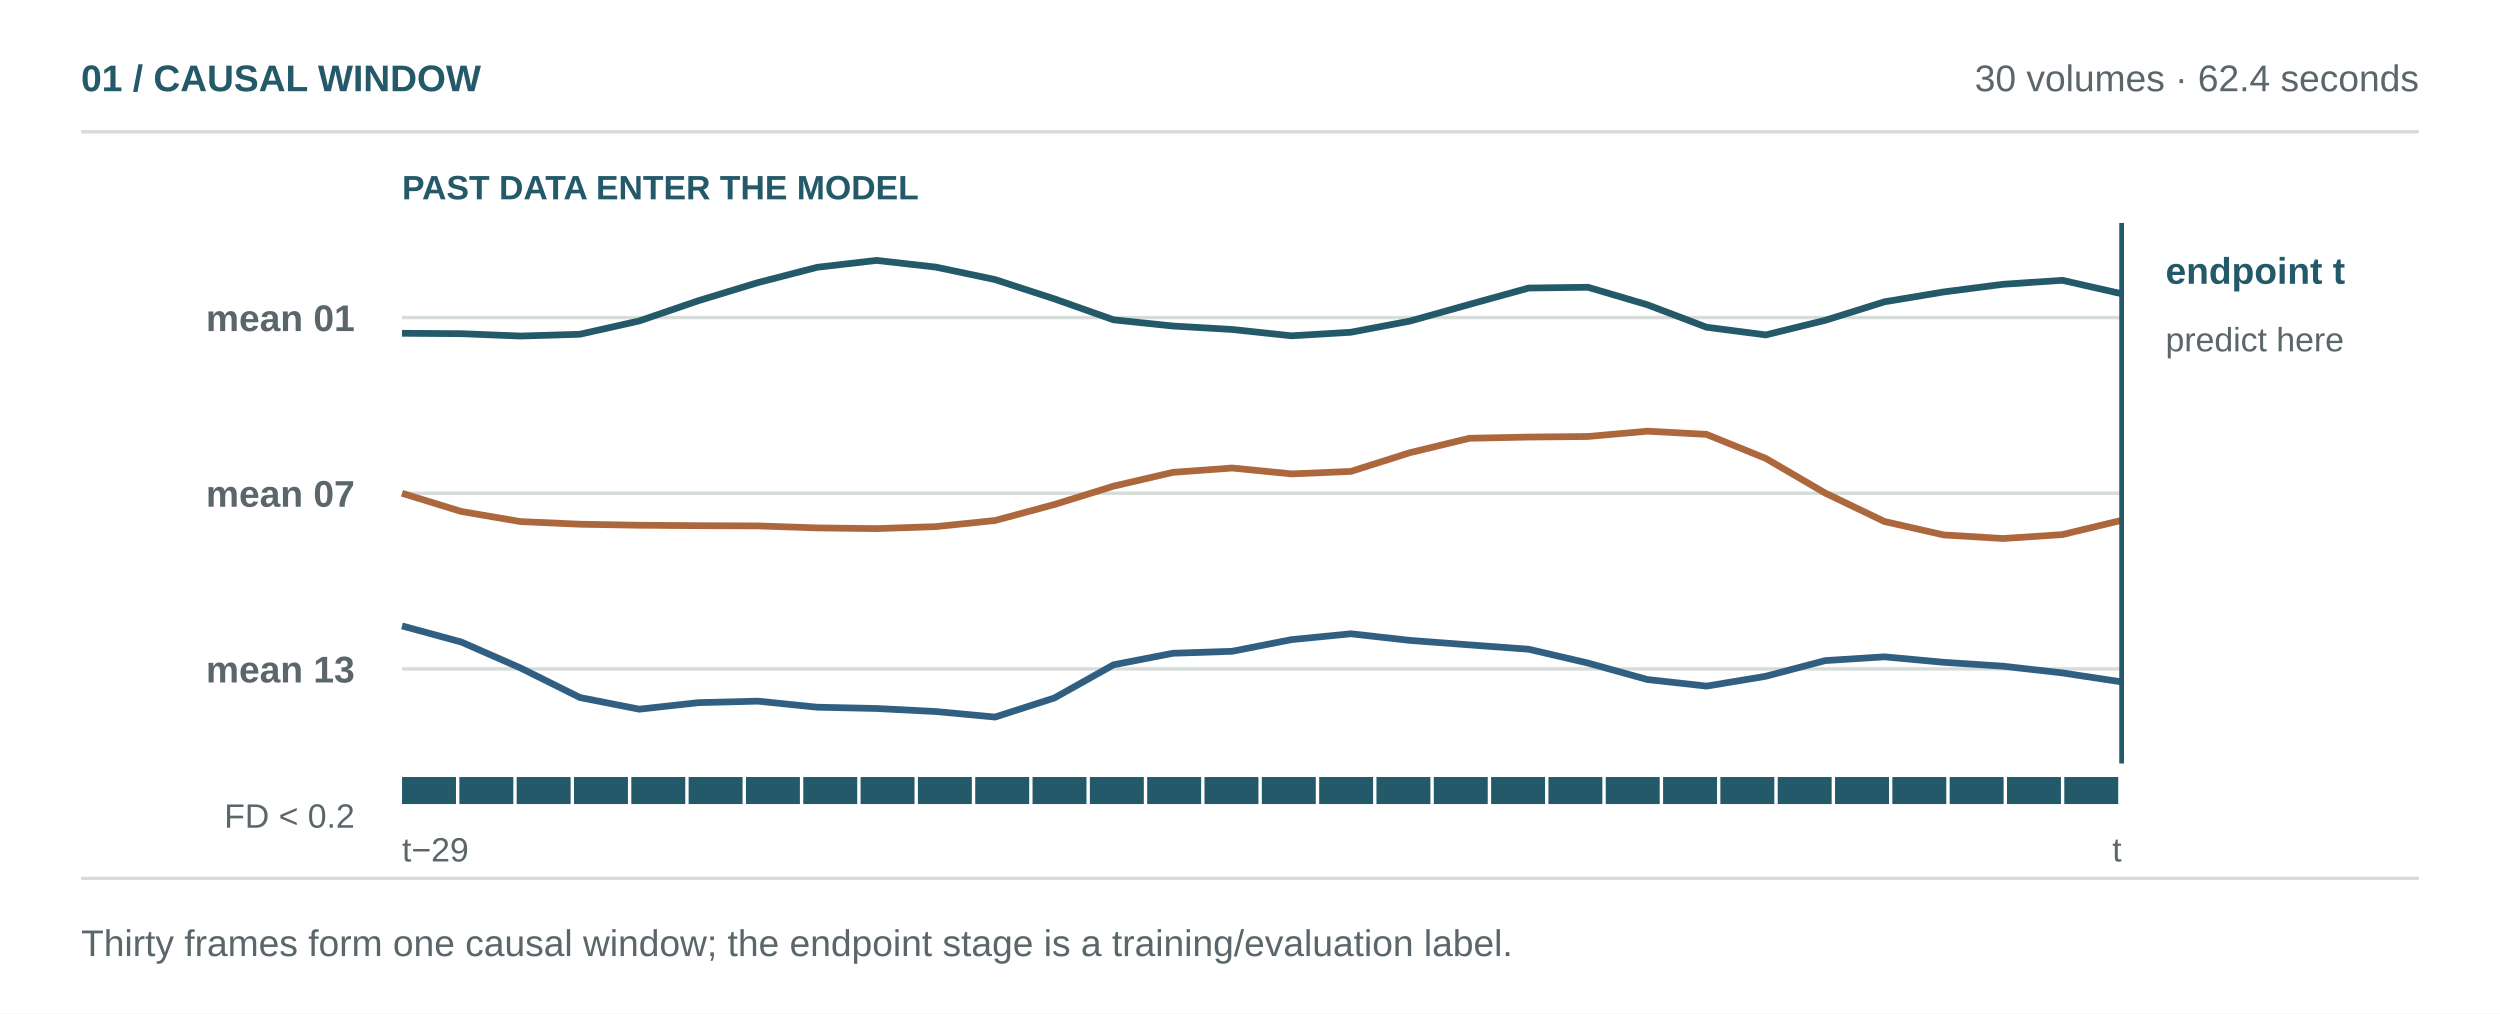
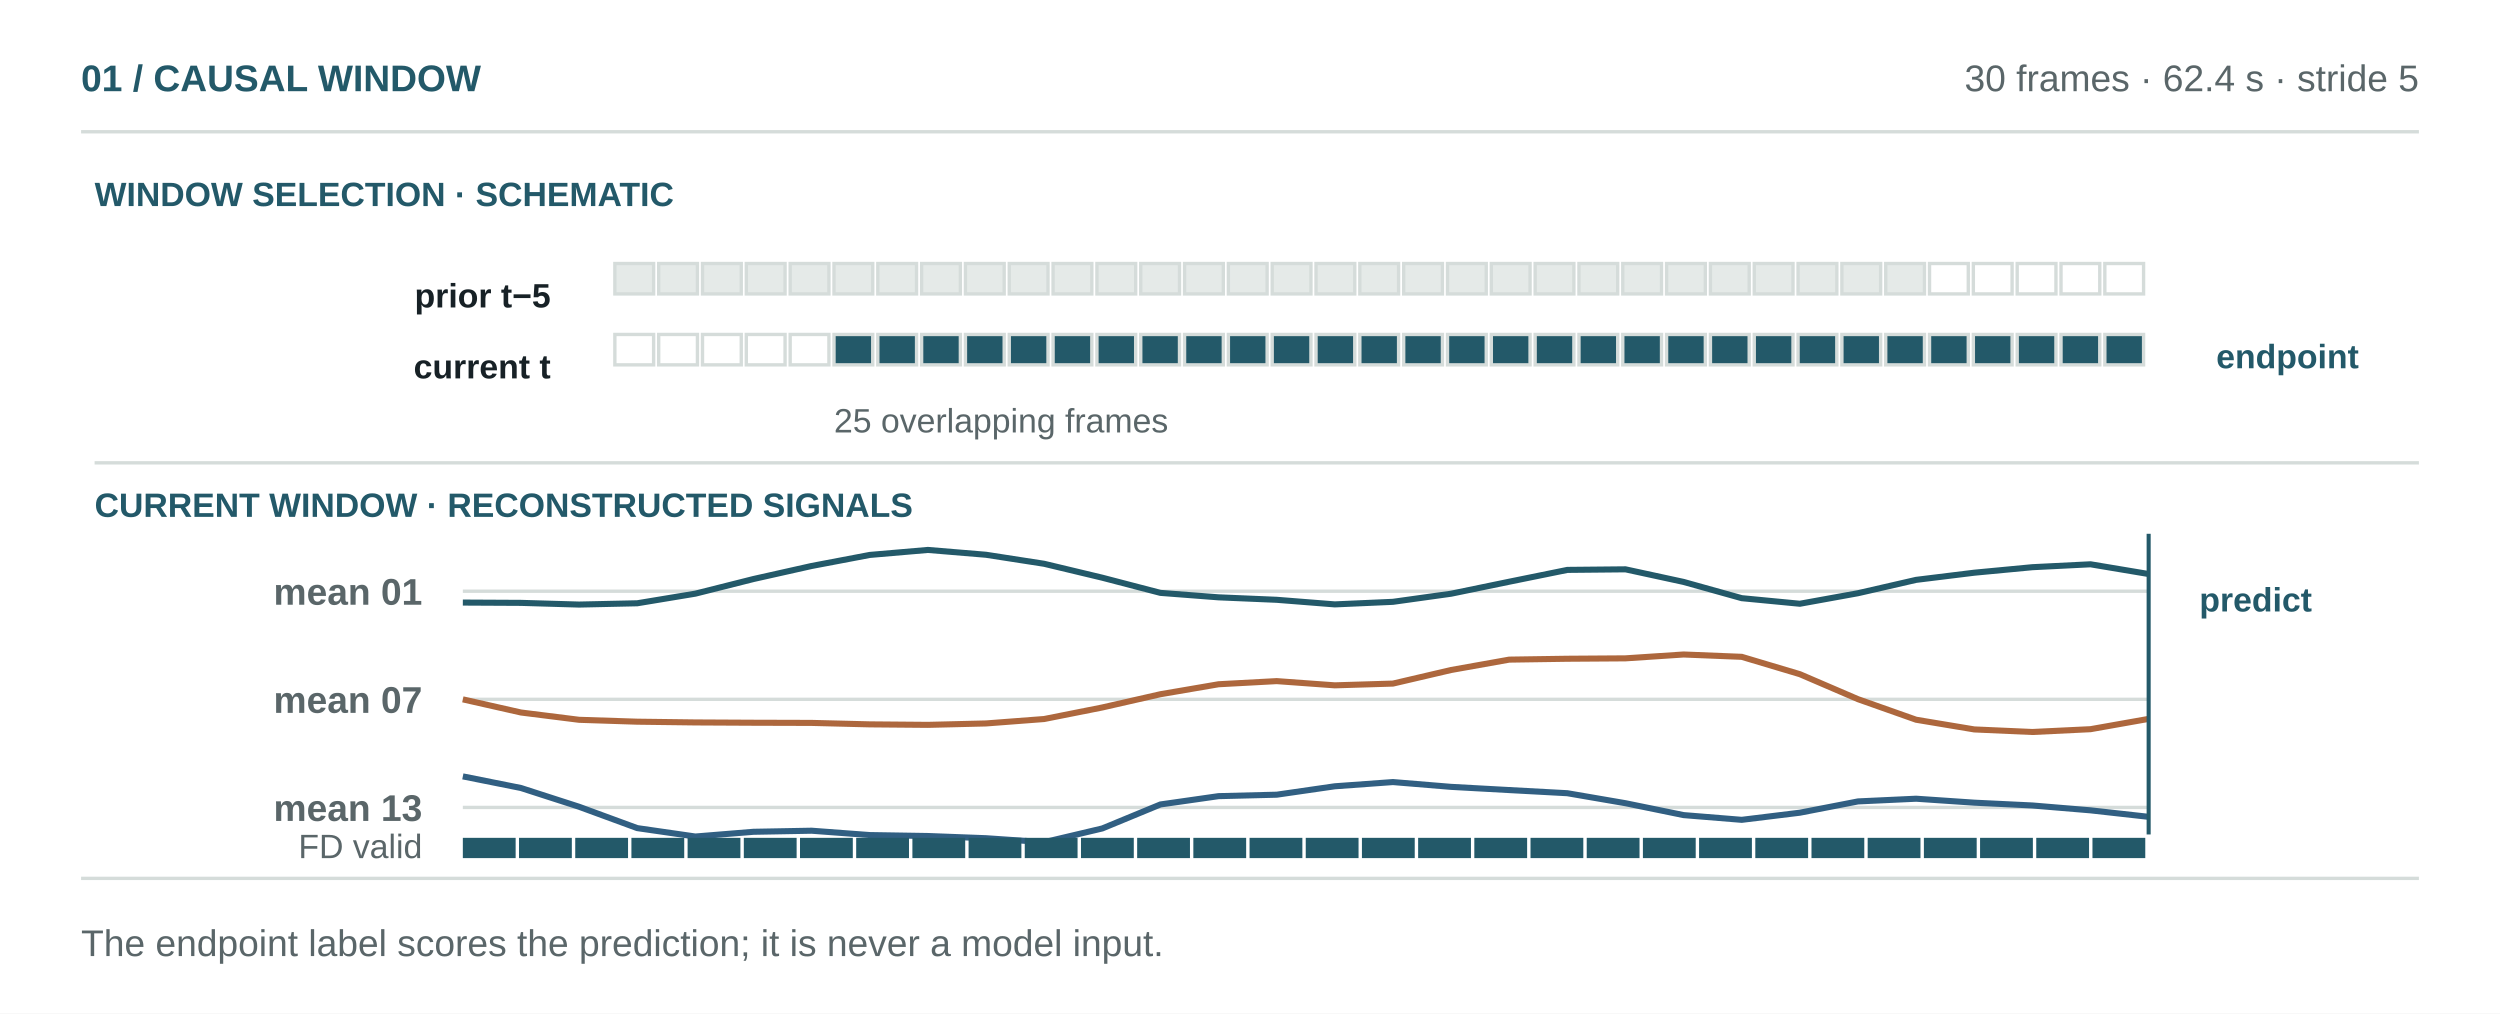
<svg xmlns="http://www.w3.org/2000/svg" width="740" height="300" viewBox="0 0 740 300" role="img" aria-labelledby="title desc">
  <rect width="740" height="300" fill="#ffffff" />
  <text x="24.00" y="27.00" fill="#235969" font-size="11" font-weight="700" text-anchor="start" font-family="-apple-system,BlinkMacSystemFont,Segoe UI,Arial,sans-serif">01 / CAUSAL WINDOW</text>
-   <text x="716.00" y="27.00" fill="#5a6669" font-size="11" font-weight="400" text-anchor="end" font-family="-apple-system,BlinkMacSystemFont,Segoe UI,Arial,sans-serif">30 volumes · 62.4 seconds</text>
+   <text x="716.00" y="27.00" fill="#5a6669" font-size="11" font-weight="400" text-anchor="end" font-family="-apple-system,BlinkMacSystemFont,Segoe UI,Arial,sans-serif">30 frames · 62.4 s · stride 5</text>
  <line x1="24.00" y1="39.00" x2="716.00" y2="39.00" stroke="#d5dcda" stroke-width="1" opacity="1" />
-   <text x="119.00" y="59.00" fill="#235969" font-size="10" font-weight="700" text-anchor="start" font-family="-apple-system,BlinkMacSystemFont,Segoe UI,Arial,sans-serif">PAST DATA ENTER THE MODEL</text>
-   <line x1="119.00" y1="94.00" x2="628.00" y2="94.00" stroke="#d5dcda" stroke-width="1" opacity="1" />
-   <text x="105.00" y="98.00" fill="#5a6669" font-size="11" font-weight="600" text-anchor="end" font-family="-apple-system,BlinkMacSystemFont,Segoe UI,Arial,sans-serif">mean 01</text>
-   <polyline points="119.00,98.65 136.55,98.77 154.10,99.47 171.66,98.94 189.21,95.00 206.76,89.00 224.31,83.66 241.86,79.12 259.41,77.08 276.97,79.06 294.52,82.75 312.07,88.46 329.62,94.67 347.17,96.50 364.72,97.52 382.28,99.40 399.83,98.35 417.38,95.03 434.93,90.11 452.48,85.26 470.03,85.03 487.59,90.20 505.14,96.86 522.69,99.13 540.24,94.82 557.79,89.34 575.34,86.41 592.90,84.15 610.45,82.97 628.00,86.95" fill="none" stroke="#235969" stroke-width="2" />
-   <line x1="119.00" y1="146.00" x2="628.00" y2="146.00" stroke="#d5dcda" stroke-width="1" opacity="1" />
-   <text x="105.00" y="150.00" fill="#5a6669" font-size="11" font-weight="600" text-anchor="end" font-family="-apple-system,BlinkMacSystemFont,Segoe UI,Arial,sans-serif">mean 07</text>
-   <polyline points="119.00,146.01 136.55,151.40 154.10,154.39 171.66,155.17 189.21,155.47 206.76,155.60 224.31,155.67 241.86,156.26 259.41,156.47 276.97,155.88 294.52,154.07 312.07,149.34 329.62,143.90 347.17,139.82 364.72,138.53 382.28,140.27 399.83,139.54 417.38,133.98 434.93,129.73 452.48,129.37 470.03,129.20 487.59,127.63 505.14,128.58 522.69,135.70 540.24,145.94 557.79,154.36 575.34,158.34 592.90,159.40 610.45,158.24 628.00,154.02" fill="none" stroke="#ad673d" stroke-width="2" />
-   <line x1="119.00" y1="198.00" x2="628.00" y2="198.00" stroke="#d5dcda" stroke-width="1" opacity="1" />
-   <text x="105.00" y="202.00" fill="#5a6669" font-size="11" font-weight="600" text-anchor="end" font-family="-apple-system,BlinkMacSystemFont,Segoe UI,Arial,sans-serif">mean 13</text>
-   <polyline points="119.00,185.27 136.55,190.04 154.10,197.73 171.66,206.47 189.21,209.92 206.76,207.98 224.31,207.54 241.86,209.33 259.41,209.71 276.97,210.61 294.52,212.25 312.07,206.61 329.62,196.78 347.17,193.37 364.72,192.78 382.28,189.33 399.83,187.60 417.38,189.56 434.93,190.88 452.48,192.17 470.03,196.26 487.59,201.14 505.14,203.09 522.69,200.17 540.24,195.54 557.79,194.42 575.34,196.04 592.90,197.19 610.45,199.18 628.00,201.85" fill="none" stroke="#315f82" stroke-width="2" />
-   <line x1="628.00" y1="66.00" x2="628.00" y2="226.00" stroke="#235969" stroke-width="1.4" opacity="1" />
-   <text x="641.00" y="84.00" fill="#235969" font-size="11" font-weight="700" text-anchor="start" font-family="-apple-system,BlinkMacSystemFont,Segoe UI,Arial,sans-serif">endpoint t</text>
-   <text x="641.00" y="104.00" fill="#5a6669" font-size="10" font-weight="400" text-anchor="start" font-family="-apple-system,BlinkMacSystemFont,Segoe UI,Arial,sans-serif">predict here</text>
-   <text x="105.00" y="245.00" fill="#5a6669" font-size="10" font-weight="400" text-anchor="end" font-family="-apple-system,BlinkMacSystemFont,Segoe UI,Arial,sans-serif">FD &lt; 0.2</text>
-   <rect x="119.00" y="230.00" width="15.97" height="8.00" fill="#235969" />
-   <rect x="135.97" y="230.00" width="15.97" height="8.00" fill="#235969" />
-   <rect x="152.93" y="230.00" width="15.97" height="8.00" fill="#235969" />
-   <rect x="169.90" y="230.00" width="15.97" height="8.00" fill="#235969" />
-   <rect x="186.87" y="230.00" width="15.97" height="8.00" fill="#235969" />
-   <rect x="203.83" y="230.00" width="15.97" height="8.00" fill="#235969" />
-   <rect x="220.80" y="230.00" width="15.97" height="8.00" fill="#235969" />
-   <rect x="237.77" y="230.00" width="15.97" height="8.00" fill="#235969" />
-   <rect x="254.73" y="230.00" width="15.97" height="8.00" fill="#235969" />
-   <rect x="271.70" y="230.00" width="15.97" height="8.00" fill="#235969" />
-   <rect x="288.67" y="230.00" width="15.97" height="8.00" fill="#235969" />
-   <rect x="305.63" y="230.00" width="15.97" height="8.00" fill="#235969" />
-   <rect x="322.60" y="230.00" width="15.97" height="8.00" fill="#235969" />
-   <rect x="339.57" y="230.00" width="15.97" height="8.00" fill="#235969" />
-   <rect x="356.53" y="230.00" width="15.97" height="8.00" fill="#235969" />
-   <rect x="373.50" y="230.00" width="15.97" height="8.00" fill="#235969" />
-   <rect x="390.47" y="230.00" width="15.97" height="8.00" fill="#235969" />
-   <rect x="407.43" y="230.00" width="15.97" height="8.00" fill="#235969" />
-   <rect x="424.40" y="230.00" width="15.97" height="8.00" fill="#235969" />
-   <rect x="441.37" y="230.00" width="15.97" height="8.00" fill="#235969" />
-   <rect x="458.33" y="230.00" width="15.97" height="8.00" fill="#235969" />
-   <rect x="475.30" y="230.00" width="15.97" height="8.00" fill="#235969" />
-   <rect x="492.27" y="230.00" width="15.97" height="8.00" fill="#235969" />
-   <rect x="509.23" y="230.00" width="15.97" height="8.00" fill="#235969" />
-   <rect x="526.20" y="230.00" width="15.97" height="8.00" fill="#235969" />
-   <rect x="543.17" y="230.00" width="15.97" height="8.00" fill="#235969" />
-   <rect x="560.13" y="230.00" width="15.97" height="8.00" fill="#235969" />
-   <rect x="577.10" y="230.00" width="15.97" height="8.00" fill="#235969" />
-   <rect x="594.07" y="230.00" width="15.97" height="8.00" fill="#235969" />
-   <rect x="611.03" y="230.00" width="15.97" height="8.00" fill="#235969" />
-   <text x="119.00" y="255.00" fill="#5a6669" font-size="10" font-weight="400" text-anchor="start" font-family="-apple-system,BlinkMacSystemFont,Segoe UI,Arial,sans-serif">t−29</text>
-   <text x="628.00" y="255.00" fill="#5a6669" font-size="10" font-weight="400" text-anchor="end" font-family="-apple-system,BlinkMacSystemFont,Segoe UI,Arial,sans-serif">t</text>
+   <text x="28.00" y="61.00" fill="#235969" font-size="10" font-weight="700" text-anchor="start" font-family="-apple-system,BlinkMacSystemFont,Segoe UI,Arial,sans-serif">WINDOW SELECTION · SCHEMATIC</text>
+   <text x="163.00" y="91.00" fill="#172126" font-size="10" font-weight="600" text-anchor="end" font-family="-apple-system,BlinkMacSystemFont,Segoe UI,Arial,sans-serif">prior t−5</text>
+   <text x="163.00" y="112.00" fill="#172126" font-size="10" font-weight="600" text-anchor="end" font-family="-apple-system,BlinkMacSystemFont,Segoe UI,Arial,sans-serif">current t</text>
+   <rect x="182.00" y="78.00" width="11.47" height="9.00" fill="#e5eae8" stroke="#d5dcda" stroke-width="1" />
+   <rect x="182.00" y="99.00" width="11.47" height="9.00" fill="#ffffff" stroke="#d5dcda" stroke-width="1" />
+   <rect x="194.97" y="78.00" width="11.47" height="9.00" fill="#e5eae8" stroke="#d5dcda" stroke-width="1" />
+   <rect x="194.97" y="99.00" width="11.47" height="9.00" fill="#ffffff" stroke="#d5dcda" stroke-width="1" />
+   <rect x="207.94" y="78.00" width="11.47" height="9.00" fill="#e5eae8" stroke="#d5dcda" stroke-width="1" />
+   <rect x="207.94" y="99.00" width="11.47" height="9.00" fill="#ffffff" stroke="#d5dcda" stroke-width="1" />
+   <rect x="220.91" y="78.00" width="11.47" height="9.00" fill="#e5eae8" stroke="#d5dcda" stroke-width="1" />
+   <rect x="220.91" y="99.00" width="11.47" height="9.00" fill="#ffffff" stroke="#d5dcda" stroke-width="1" />
+   <rect x="233.89" y="78.00" width="11.47" height="9.00" fill="#e5eae8" stroke="#d5dcda" stroke-width="1" />
+   <rect x="233.89" y="99.00" width="11.47" height="9.00" fill="#ffffff" stroke="#d5dcda" stroke-width="1" />
+   <rect x="246.86" y="78.00" width="11.47" height="9.00" fill="#e5eae8" stroke="#d5dcda" stroke-width="1" />
+   <rect x="246.86" y="99.00" width="11.47" height="9.00" fill="#235969" stroke="#d5dcda" stroke-width="1" />
+   <rect x="259.83" y="78.00" width="11.47" height="9.00" fill="#e5eae8" stroke="#d5dcda" stroke-width="1" />
+   <rect x="259.83" y="99.00" width="11.47" height="9.00" fill="#235969" stroke="#d5dcda" stroke-width="1" />
+   <rect x="272.80" y="78.00" width="11.47" height="9.00" fill="#e5eae8" stroke="#d5dcda" stroke-width="1" />
+   <rect x="272.80" y="99.00" width="11.47" height="9.00" fill="#235969" stroke="#d5dcda" stroke-width="1" />
+   <rect x="285.77" y="78.00" width="11.47" height="9.00" fill="#e5eae8" stroke="#d5dcda" stroke-width="1" />
+   <rect x="285.77" y="99.00" width="11.47" height="9.00" fill="#235969" stroke="#d5dcda" stroke-width="1" />
+   <rect x="298.74" y="78.00" width="11.47" height="9.00" fill="#e5eae8" stroke="#d5dcda" stroke-width="1" />
+   <rect x="298.74" y="99.00" width="11.47" height="9.00" fill="#235969" stroke="#d5dcda" stroke-width="1" />
+   <rect x="311.71" y="78.00" width="11.47" height="9.00" fill="#e5eae8" stroke="#d5dcda" stroke-width="1" />
+   <rect x="311.71" y="99.00" width="11.47" height="9.00" fill="#235969" stroke="#d5dcda" stroke-width="1" />
+   <rect x="324.69" y="78.00" width="11.47" height="9.00" fill="#e5eae8" stroke="#d5dcda" stroke-width="1" />
+   <rect x="324.69" y="99.00" width="11.47" height="9.00" fill="#235969" stroke="#d5dcda" stroke-width="1" />
+   <rect x="337.66" y="78.00" width="11.47" height="9.00" fill="#e5eae8" stroke="#d5dcda" stroke-width="1" />
+   <rect x="337.66" y="99.00" width="11.47" height="9.00" fill="#235969" stroke="#d5dcda" stroke-width="1" />
+   <rect x="350.63" y="78.00" width="11.47" height="9.00" fill="#e5eae8" stroke="#d5dcda" stroke-width="1" />
+   <rect x="350.63" y="99.00" width="11.47" height="9.00" fill="#235969" stroke="#d5dcda" stroke-width="1" />
+   <rect x="363.60" y="78.00" width="11.47" height="9.00" fill="#e5eae8" stroke="#d5dcda" stroke-width="1" />
+   <rect x="363.60" y="99.00" width="11.47" height="9.00" fill="#235969" stroke="#d5dcda" stroke-width="1" />
+   <rect x="376.57" y="78.00" width="11.47" height="9.00" fill="#e5eae8" stroke="#d5dcda" stroke-width="1" />
+   <rect x="376.57" y="99.00" width="11.47" height="9.00" fill="#235969" stroke="#d5dcda" stroke-width="1" />
+   <rect x="389.54" y="78.00" width="11.47" height="9.00" fill="#e5eae8" stroke="#d5dcda" stroke-width="1" />
+   <rect x="389.54" y="99.00" width="11.47" height="9.00" fill="#235969" stroke="#d5dcda" stroke-width="1" />
+   <rect x="402.51" y="78.00" width="11.47" height="9.00" fill="#e5eae8" stroke="#d5dcda" stroke-width="1" />
+   <rect x="402.51" y="99.00" width="11.47" height="9.00" fill="#235969" stroke="#d5dcda" stroke-width="1" />
+   <rect x="415.49" y="78.00" width="11.47" height="9.00" fill="#e5eae8" stroke="#d5dcda" stroke-width="1" />
+   <rect x="415.49" y="99.00" width="11.47" height="9.00" fill="#235969" stroke="#d5dcda" stroke-width="1" />
+   <rect x="428.46" y="78.00" width="11.47" height="9.00" fill="#e5eae8" stroke="#d5dcda" stroke-width="1" />
+   <rect x="428.46" y="99.00" width="11.47" height="9.00" fill="#235969" stroke="#d5dcda" stroke-width="1" />
+   <rect x="441.43" y="78.00" width="11.47" height="9.00" fill="#e5eae8" stroke="#d5dcda" stroke-width="1" />
+   <rect x="441.43" y="99.00" width="11.47" height="9.00" fill="#235969" stroke="#d5dcda" stroke-width="1" />
+   <rect x="454.40" y="78.00" width="11.47" height="9.00" fill="#e5eae8" stroke="#d5dcda" stroke-width="1" />
+   <rect x="454.40" y="99.00" width="11.47" height="9.00" fill="#235969" stroke="#d5dcda" stroke-width="1" />
+   <rect x="467.37" y="78.00" width="11.47" height="9.00" fill="#e5eae8" stroke="#d5dcda" stroke-width="1" />
+   <rect x="467.37" y="99.00" width="11.47" height="9.00" fill="#235969" stroke="#d5dcda" stroke-width="1" />
+   <rect x="480.34" y="78.00" width="11.47" height="9.00" fill="#e5eae8" stroke="#d5dcda" stroke-width="1" />
+   <rect x="480.34" y="99.00" width="11.47" height="9.00" fill="#235969" stroke="#d5dcda" stroke-width="1" />
+   <rect x="493.31" y="78.00" width="11.47" height="9.00" fill="#e5eae8" stroke="#d5dcda" stroke-width="1" />
+   <rect x="493.31" y="99.00" width="11.47" height="9.00" fill="#235969" stroke="#d5dcda" stroke-width="1" />
+   <rect x="506.29" y="78.00" width="11.47" height="9.00" fill="#e5eae8" stroke="#d5dcda" stroke-width="1" />
+   <rect x="506.29" y="99.00" width="11.47" height="9.00" fill="#235969" stroke="#d5dcda" stroke-width="1" />
+   <rect x="519.26" y="78.00" width="11.47" height="9.00" fill="#e5eae8" stroke="#d5dcda" stroke-width="1" />
+   <rect x="519.26" y="99.00" width="11.47" height="9.00" fill="#235969" stroke="#d5dcda" stroke-width="1" />
+   <rect x="532.23" y="78.00" width="11.47" height="9.00" fill="#e5eae8" stroke="#d5dcda" stroke-width="1" />
+   <rect x="532.23" y="99.00" width="11.47" height="9.00" fill="#235969" stroke="#d5dcda" stroke-width="1" />
+   <rect x="545.20" y="78.00" width="11.47" height="9.00" fill="#e5eae8" stroke="#d5dcda" stroke-width="1" />
+   <rect x="545.20" y="99.00" width="11.47" height="9.00" fill="#235969" stroke="#d5dcda" stroke-width="1" />
+   <rect x="558.17" y="78.00" width="11.47" height="9.00" fill="#e5eae8" stroke="#d5dcda" stroke-width="1" />
+   <rect x="558.17" y="99.00" width="11.47" height="9.00" fill="#235969" stroke="#d5dcda" stroke-width="1" />
+   <rect x="571.14" y="78.00" width="11.47" height="9.00" fill="#ffffff" stroke="#d5dcda" stroke-width="1" />
+   <rect x="571.14" y="99.00" width="11.47" height="9.00" fill="#235969" stroke="#d5dcda" stroke-width="1" />
+   <rect x="584.11" y="78.00" width="11.47" height="9.00" fill="#ffffff" stroke="#d5dcda" stroke-width="1" />
+   <rect x="584.11" y="99.00" width="11.47" height="9.00" fill="#235969" stroke="#d5dcda" stroke-width="1" />
+   <rect x="597.09" y="78.00" width="11.47" height="9.00" fill="#ffffff" stroke="#d5dcda" stroke-width="1" />
+   <rect x="597.09" y="99.00" width="11.47" height="9.00" fill="#235969" stroke="#d5dcda" stroke-width="1" />
+   <rect x="610.06" y="78.00" width="11.47" height="9.00" fill="#ffffff" stroke="#d5dcda" stroke-width="1" />
+   <rect x="610.06" y="99.00" width="11.47" height="9.00" fill="#235969" stroke="#d5dcda" stroke-width="1" />
+   <rect x="623.03" y="78.00" width="11.47" height="9.00" fill="#ffffff" stroke="#d5dcda" stroke-width="1" />
+   <rect x="623.03" y="99.00" width="11.47" height="9.00" fill="#235969" stroke="#d5dcda" stroke-width="1" />
+   <text x="246.86" y="128.00" fill="#5a6669" font-size="10" font-weight="400" text-anchor="start" font-family="-apple-system,BlinkMacSystemFont,Segoe UI,Arial,sans-serif">25 overlapping frames</text>
+   <text x="656.00" y="109.00" fill="#235969" font-size="10" font-weight="600" text-anchor="start" font-family="-apple-system,BlinkMacSystemFont,Segoe UI,Arial,sans-serif">endpoint</text>
+   <line x1="28.00" y1="137.00" x2="716.00" y2="137.00" stroke="#d5dcda" stroke-width="1" opacity="1" />
+   <text x="28.00" y="153.00" fill="#235969" font-size="10" font-weight="700" text-anchor="start" font-family="-apple-system,BlinkMacSystemFont,Segoe UI,Arial,sans-serif">CURRENT WINDOW · RECONSTRUCTED SIGNALS</text>
+   <line x1="137.00" y1="175.00" x2="636.00" y2="175.00" stroke="#d5dcda" stroke-width="1" opacity="1" />
+   <text x="125.00" y="179.00" fill="#5a6669" font-size="11" font-weight="600" text-anchor="end" font-family="-apple-system,BlinkMacSystemFont,Segoe UI,Arial,sans-serif">mean 01</text>
+   <polyline points="137.00,178.36 154.21,178.45 171.41,178.95 188.62,178.57 205.83,175.72 223.03,171.39 240.24,167.53 257.45,164.26 274.66,162.78 291.86,164.21 309.07,166.88 326.28,171.00 343.48,175.49 360.69,176.81 377.90,177.54 395.10,178.90 412.31,178.14 429.52,175.74 446.72,172.19 463.93,168.69 481.14,168.52 498.34,172.25 515.55,177.06 532.76,178.71 549.97,175.59 567.17,171.64 584.38,169.52 601.59,167.89 618.79,167.03 636.00,169.91" fill="none" stroke="#235969" stroke-width="1.8" />
+   <line x1="137.00" y1="207.00" x2="636.00" y2="207.00" stroke="#d5dcda" stroke-width="1" opacity="1" />
+   <text x="125.00" y="211.00" fill="#5a6669" font-size="11" font-weight="600" text-anchor="end" font-family="-apple-system,BlinkMacSystemFont,Segoe UI,Arial,sans-serif">mean 07</text>
+   <polyline points="137.00,207.01 154.21,210.90 171.41,213.06 188.62,213.62 205.83,213.84 223.03,213.93 240.24,213.98 257.45,214.41 274.66,214.56 291.86,214.14 309.07,212.83 326.28,209.41 343.48,205.49 360.69,202.54 377.90,201.61 395.10,202.86 412.31,202.34 429.52,198.32 446.72,195.25 463.93,194.99 481.14,194.87 498.34,193.73 515.55,194.42 532.76,199.56 549.97,206.96 567.17,213.04 584.38,215.91 601.59,216.67 618.79,215.84 636.00,212.79" fill="none" stroke="#ad673d" stroke-width="1.8" />
+   <line x1="137.00" y1="239.00" x2="636.00" y2="239.00" stroke="#d5dcda" stroke-width="1" opacity="1" />
+   <text x="125.00" y="243.00" fill="#5a6669" font-size="11" font-weight="600" text-anchor="end" font-family="-apple-system,BlinkMacSystemFont,Segoe UI,Arial,sans-serif">mean 13</text>
+   <polyline points="137.00,229.81 154.21,233.25 171.41,238.80 188.62,245.12 205.83,247.61 223.03,246.21 240.24,245.89 257.45,247.18 274.66,247.46 291.86,248.11 309.07,249.29 326.28,245.22 343.48,238.12 360.69,235.66 377.90,235.23 395.10,232.74 412.31,231.49 429.52,232.91 446.72,233.86 463.93,234.79 481.14,237.75 498.34,241.27 515.55,242.67 532.76,240.56 549.97,237.22 567.17,236.42 584.38,237.59 601.59,238.42 618.79,239.86 636.00,241.78" fill="none" stroke="#315f82" stroke-width="1.8" />
+   <line x1="636.00" y1="158.00" x2="636.00" y2="247.00" stroke="#235969" stroke-width="1.2" opacity="1" />
+   <text x="651.00" y="181.00" fill="#235969" font-size="10" font-weight="600" text-anchor="start" font-family="-apple-system,BlinkMacSystemFont,Segoe UI,Arial,sans-serif">predict</text>
+   <text x="125.00" y="254.00" fill="#5a6669" font-size="10" font-weight="400" text-anchor="end" font-family="-apple-system,BlinkMacSystemFont,Segoe UI,Arial,sans-serif">FD valid</text>
+   <rect x="137.00" y="248.00" width="15.63" height="6.00" fill="#235969" />
+   <rect x="153.63" y="248.00" width="15.63" height="6.00" fill="#235969" />
+   <rect x="170.27" y="248.00" width="15.63" height="6.00" fill="#235969" />
+   <rect x="186.90" y="248.00" width="15.63" height="6.00" fill="#235969" />
+   <rect x="203.53" y="248.00" width="15.63" height="6.00" fill="#235969" />
+   <rect x="220.17" y="248.00" width="15.63" height="6.00" fill="#235969" />
+   <rect x="236.80" y="248.00" width="15.63" height="6.00" fill="#235969" />
+   <rect x="253.43" y="248.00" width="15.63" height="6.00" fill="#235969" />
+   <rect x="270.07" y="248.00" width="15.63" height="6.00" fill="#235969" />
+   <rect x="286.70" y="248.00" width="15.63" height="6.00" fill="#235969" />
+   <rect x="303.33" y="248.00" width="15.63" height="6.00" fill="#235969" />
+   <rect x="319.97" y="248.00" width="15.63" height="6.00" fill="#235969" />
+   <rect x="336.60" y="248.00" width="15.63" height="6.00" fill="#235969" />
+   <rect x="353.23" y="248.00" width="15.63" height="6.00" fill="#235969" />
+   <rect x="369.87" y="248.00" width="15.63" height="6.00" fill="#235969" />
+   <rect x="386.50" y="248.00" width="15.63" height="6.00" fill="#235969" />
+   <rect x="403.13" y="248.00" width="15.63" height="6.00" fill="#235969" />
+   <rect x="419.77" y="248.00" width="15.63" height="6.00" fill="#235969" />
+   <rect x="436.40" y="248.00" width="15.63" height="6.00" fill="#235969" />
+   <rect x="453.03" y="248.00" width="15.63" height="6.00" fill="#235969" />
+   <rect x="469.67" y="248.00" width="15.63" height="6.00" fill="#235969" />
+   <rect x="486.30" y="248.00" width="15.63" height="6.00" fill="#235969" />
+   <rect x="502.93" y="248.00" width="15.63" height="6.00" fill="#235969" />
+   <rect x="519.57" y="248.00" width="15.63" height="6.00" fill="#235969" />
+   <rect x="536.20" y="248.00" width="15.63" height="6.00" fill="#235969" />
+   <rect x="552.83" y="248.00" width="15.63" height="6.00" fill="#235969" />
+   <rect x="569.47" y="248.00" width="15.63" height="6.00" fill="#235969" />
+   <rect x="586.10" y="248.00" width="15.63" height="6.00" fill="#235969" />
+   <rect x="602.73" y="248.00" width="15.63" height="6.00" fill="#235969" />
+   <rect x="619.37" y="248.00" width="15.63" height="6.00" fill="#235969" />
  <line x1="24.00" y1="260.00" x2="716.00" y2="260.00" stroke="#d5dcda" stroke-width="1" opacity="1" />
-   <text x="24.00" y="283.00" fill="#5a6669" font-size="11" font-weight="400" text-anchor="start" font-family="-apple-system,BlinkMacSystemFont,Segoe UI,Arial,sans-serif">Thirty frames form one causal window; the endpoint stage is a training/evaluation label.</text>
+   <text x="24.00" y="283.00" fill="#5a6669" font-size="11" font-weight="400" text-anchor="start" font-family="-apple-system,BlinkMacSystemFont,Segoe UI,Arial,sans-serif">The endpoint label scores the prediction; it is never a model input.</text>
</svg>
